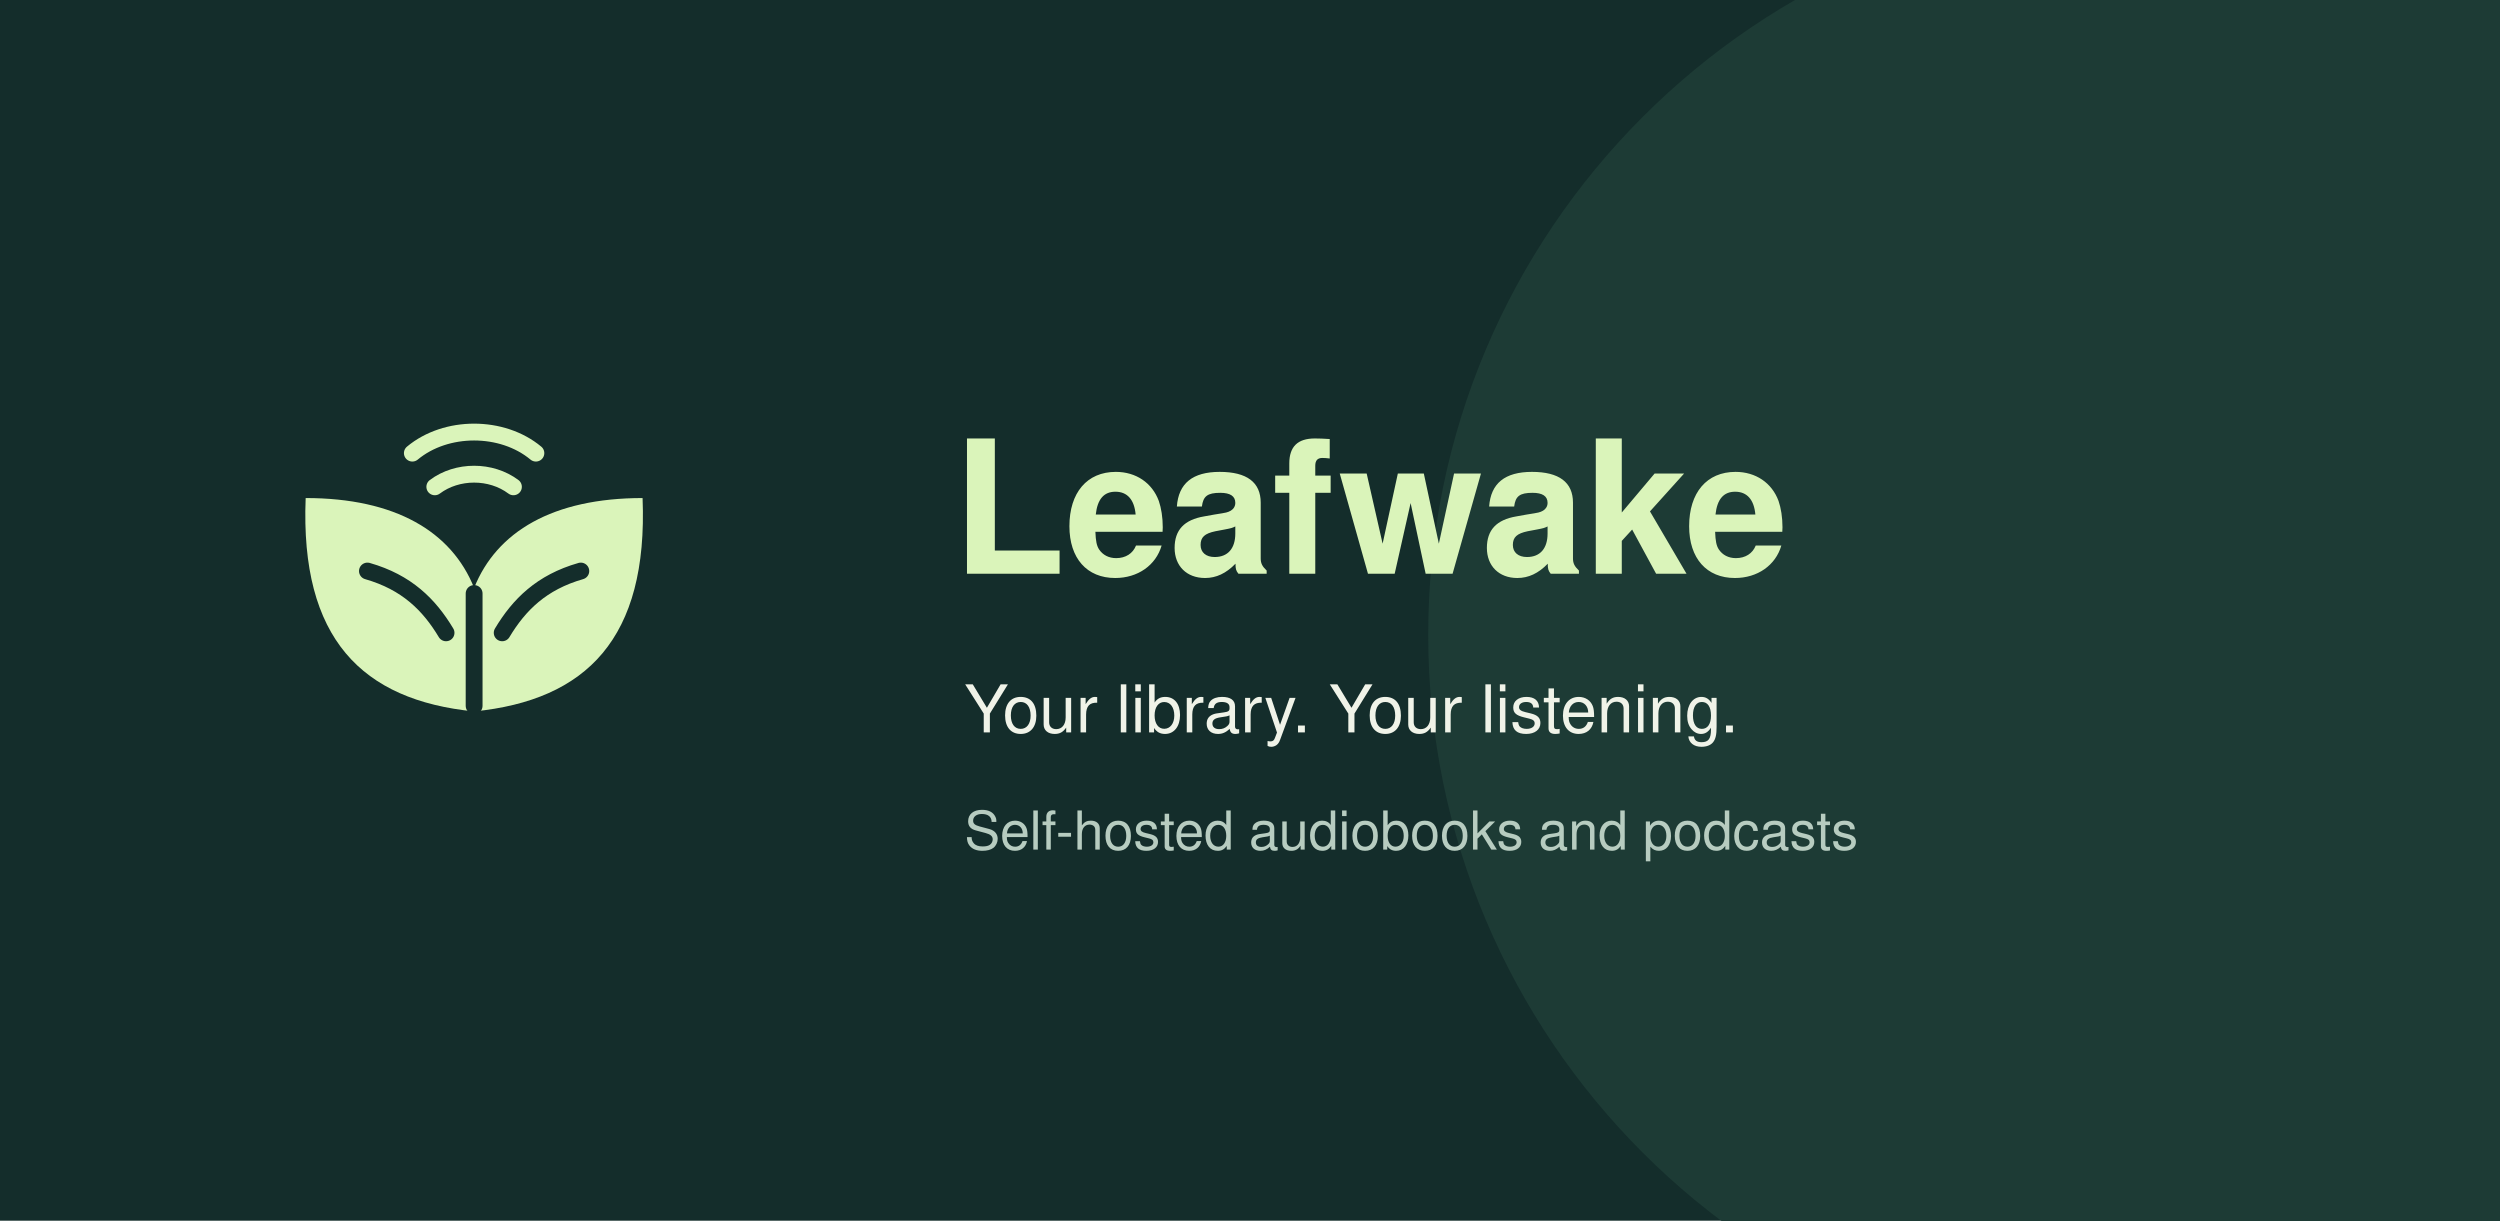
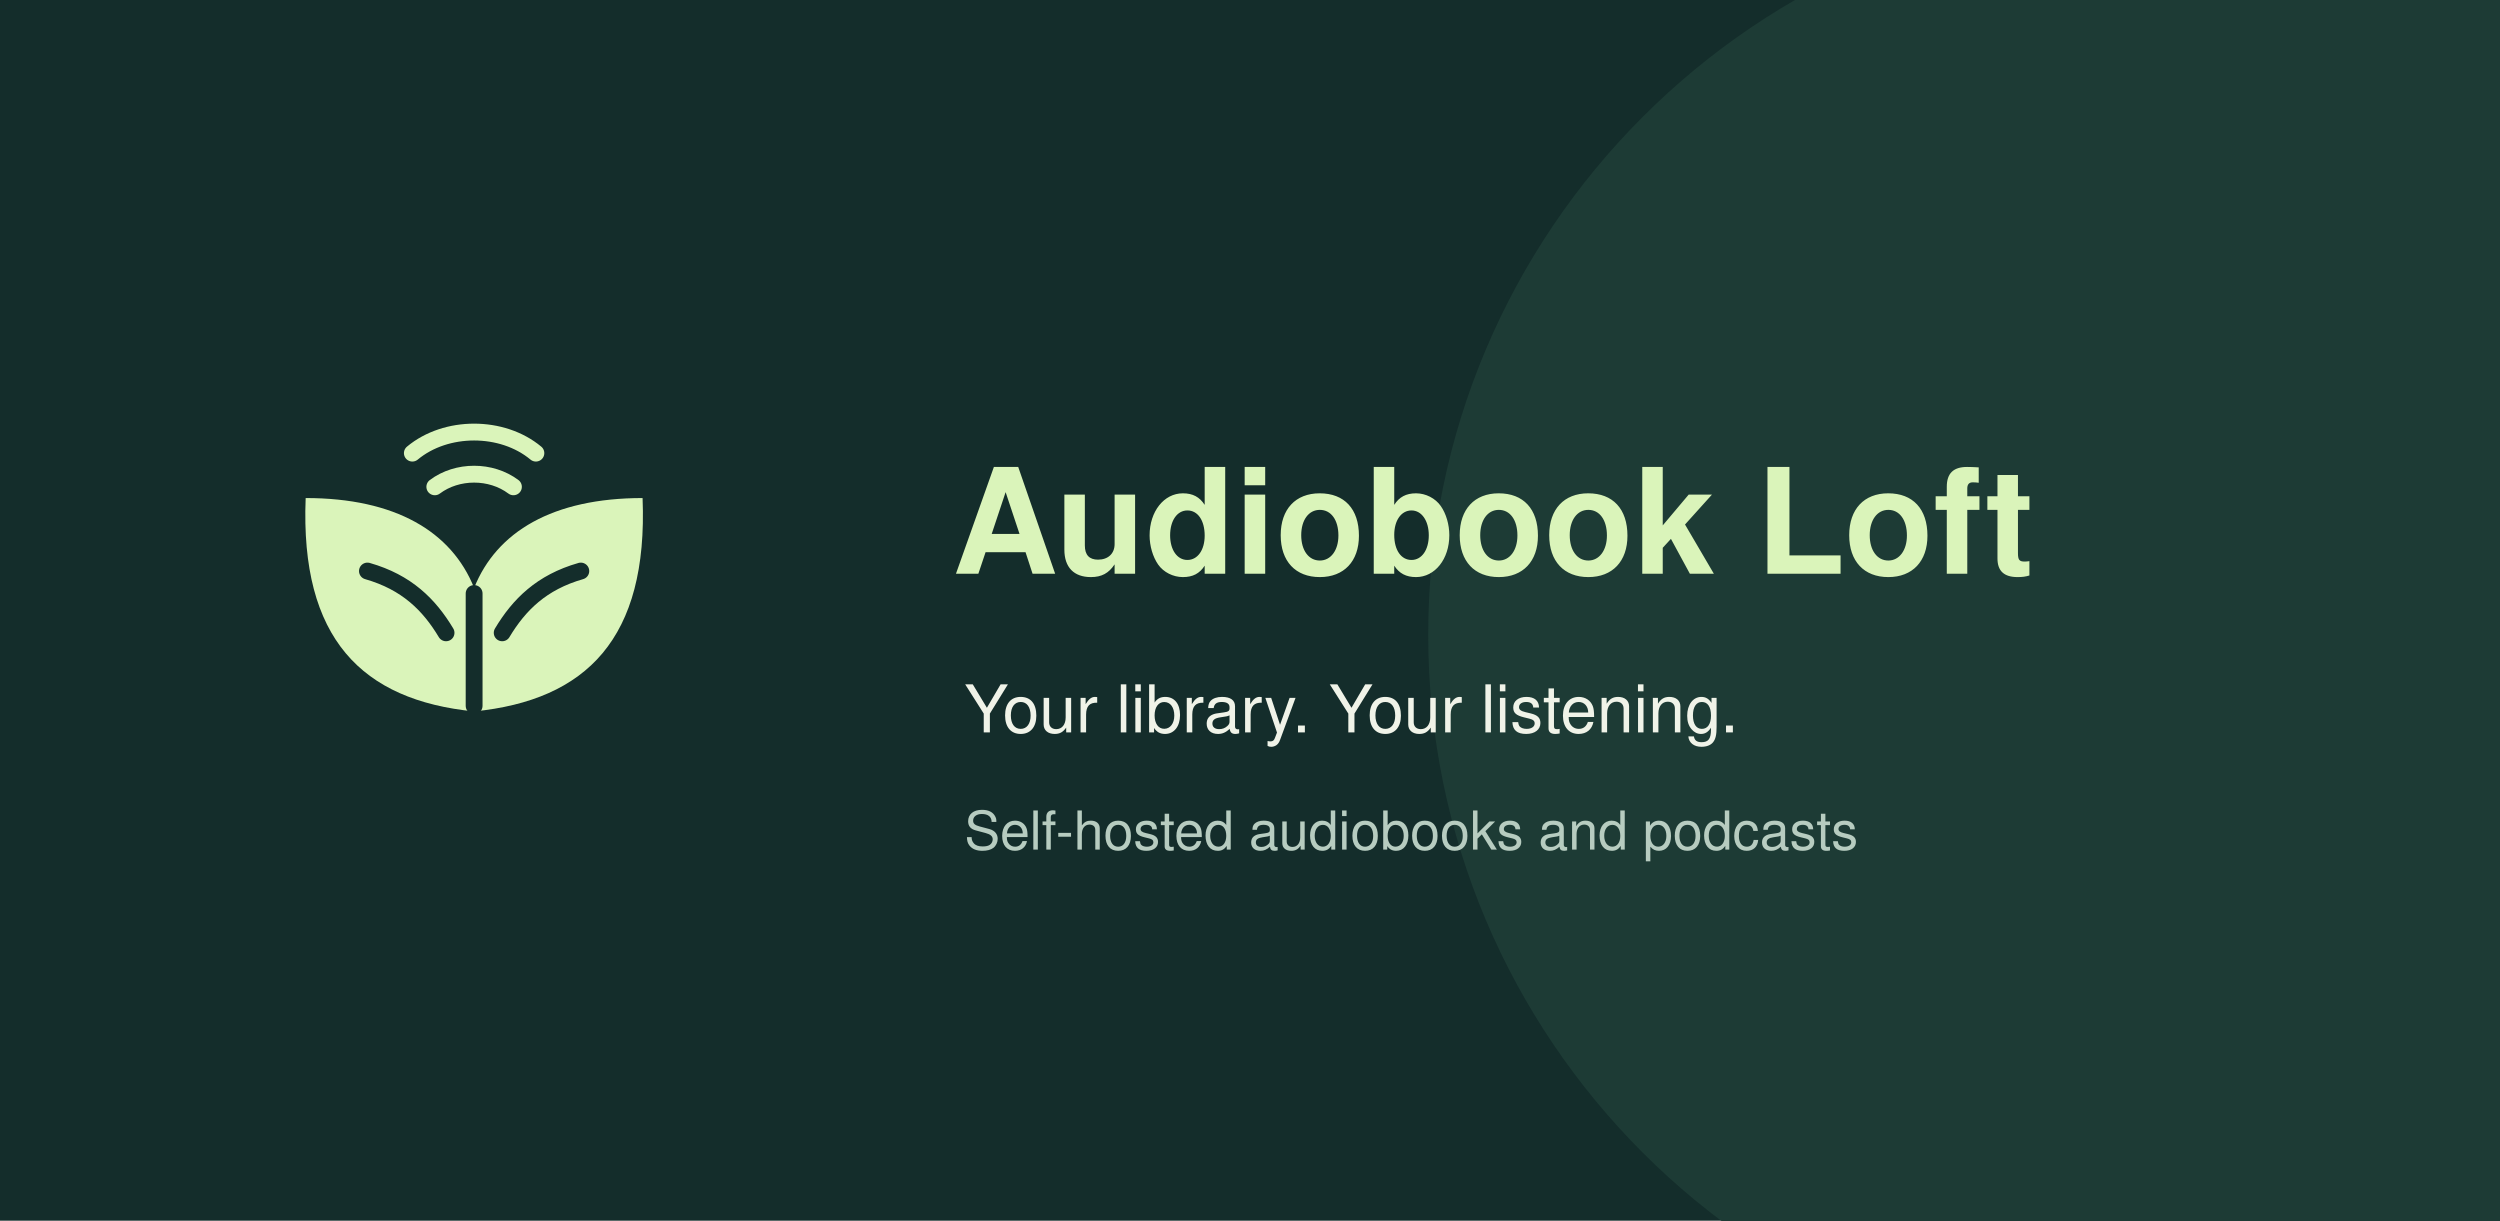
<svg xmlns="http://www.w3.org/2000/svg" width="1024" height="500" viewBox="0 0 1024 500">
  <rect width="1024" height="500" fill="#142D2B" />
  <circle cx="885" cy="260" r="300" fill="#1D3B35" />
  <g transform="translate(70 112) scale(2.3)">
    <path fill="#DAF4BA" d="M54 78C34 76 23 65 24 40C40 40 50 46 54 56C58 46 68 40 84 40C85 65 74 76 54 78Z" />
    <g fill="none" stroke="#142D2B" stroke-width="3" stroke-linecap="round">
      <path d="M54 57V77M35 53C42 55 46 59 49 64M73 53C66 55 62 59 59 64" />
    </g>
    <g fill="none" stroke="#DAF4BA" stroke-width="3" stroke-linecap="round">
      <path d="M43 32C49 27 59 27 65 32M47 38C51 35 57 35 61 38" />
    </g>
  </g>
-   <text x="390" y="235" fill="#DAF4BA" font-family="Helvetica,Arial,sans-serif" font-weight="700" font-size="76">Leafwake</text>
+   <text x="390" y="235" fill="#DAF4BA" font-family="Helvetica,Arial,sans-serif" font-weight="700" font-size="60">Audiobook Loft</text>
  <text x="395" y="300" fill="#F0F3E8" font-family="Helvetica,Arial,sans-serif" font-size="27">Your library. Your listening.</text>
  <text x="395" y="348" fill="#B7CCC0" font-family="Helvetica,Arial,sans-serif" font-size="22">Self-hosted audiobooks and podcasts</text>
</svg>
